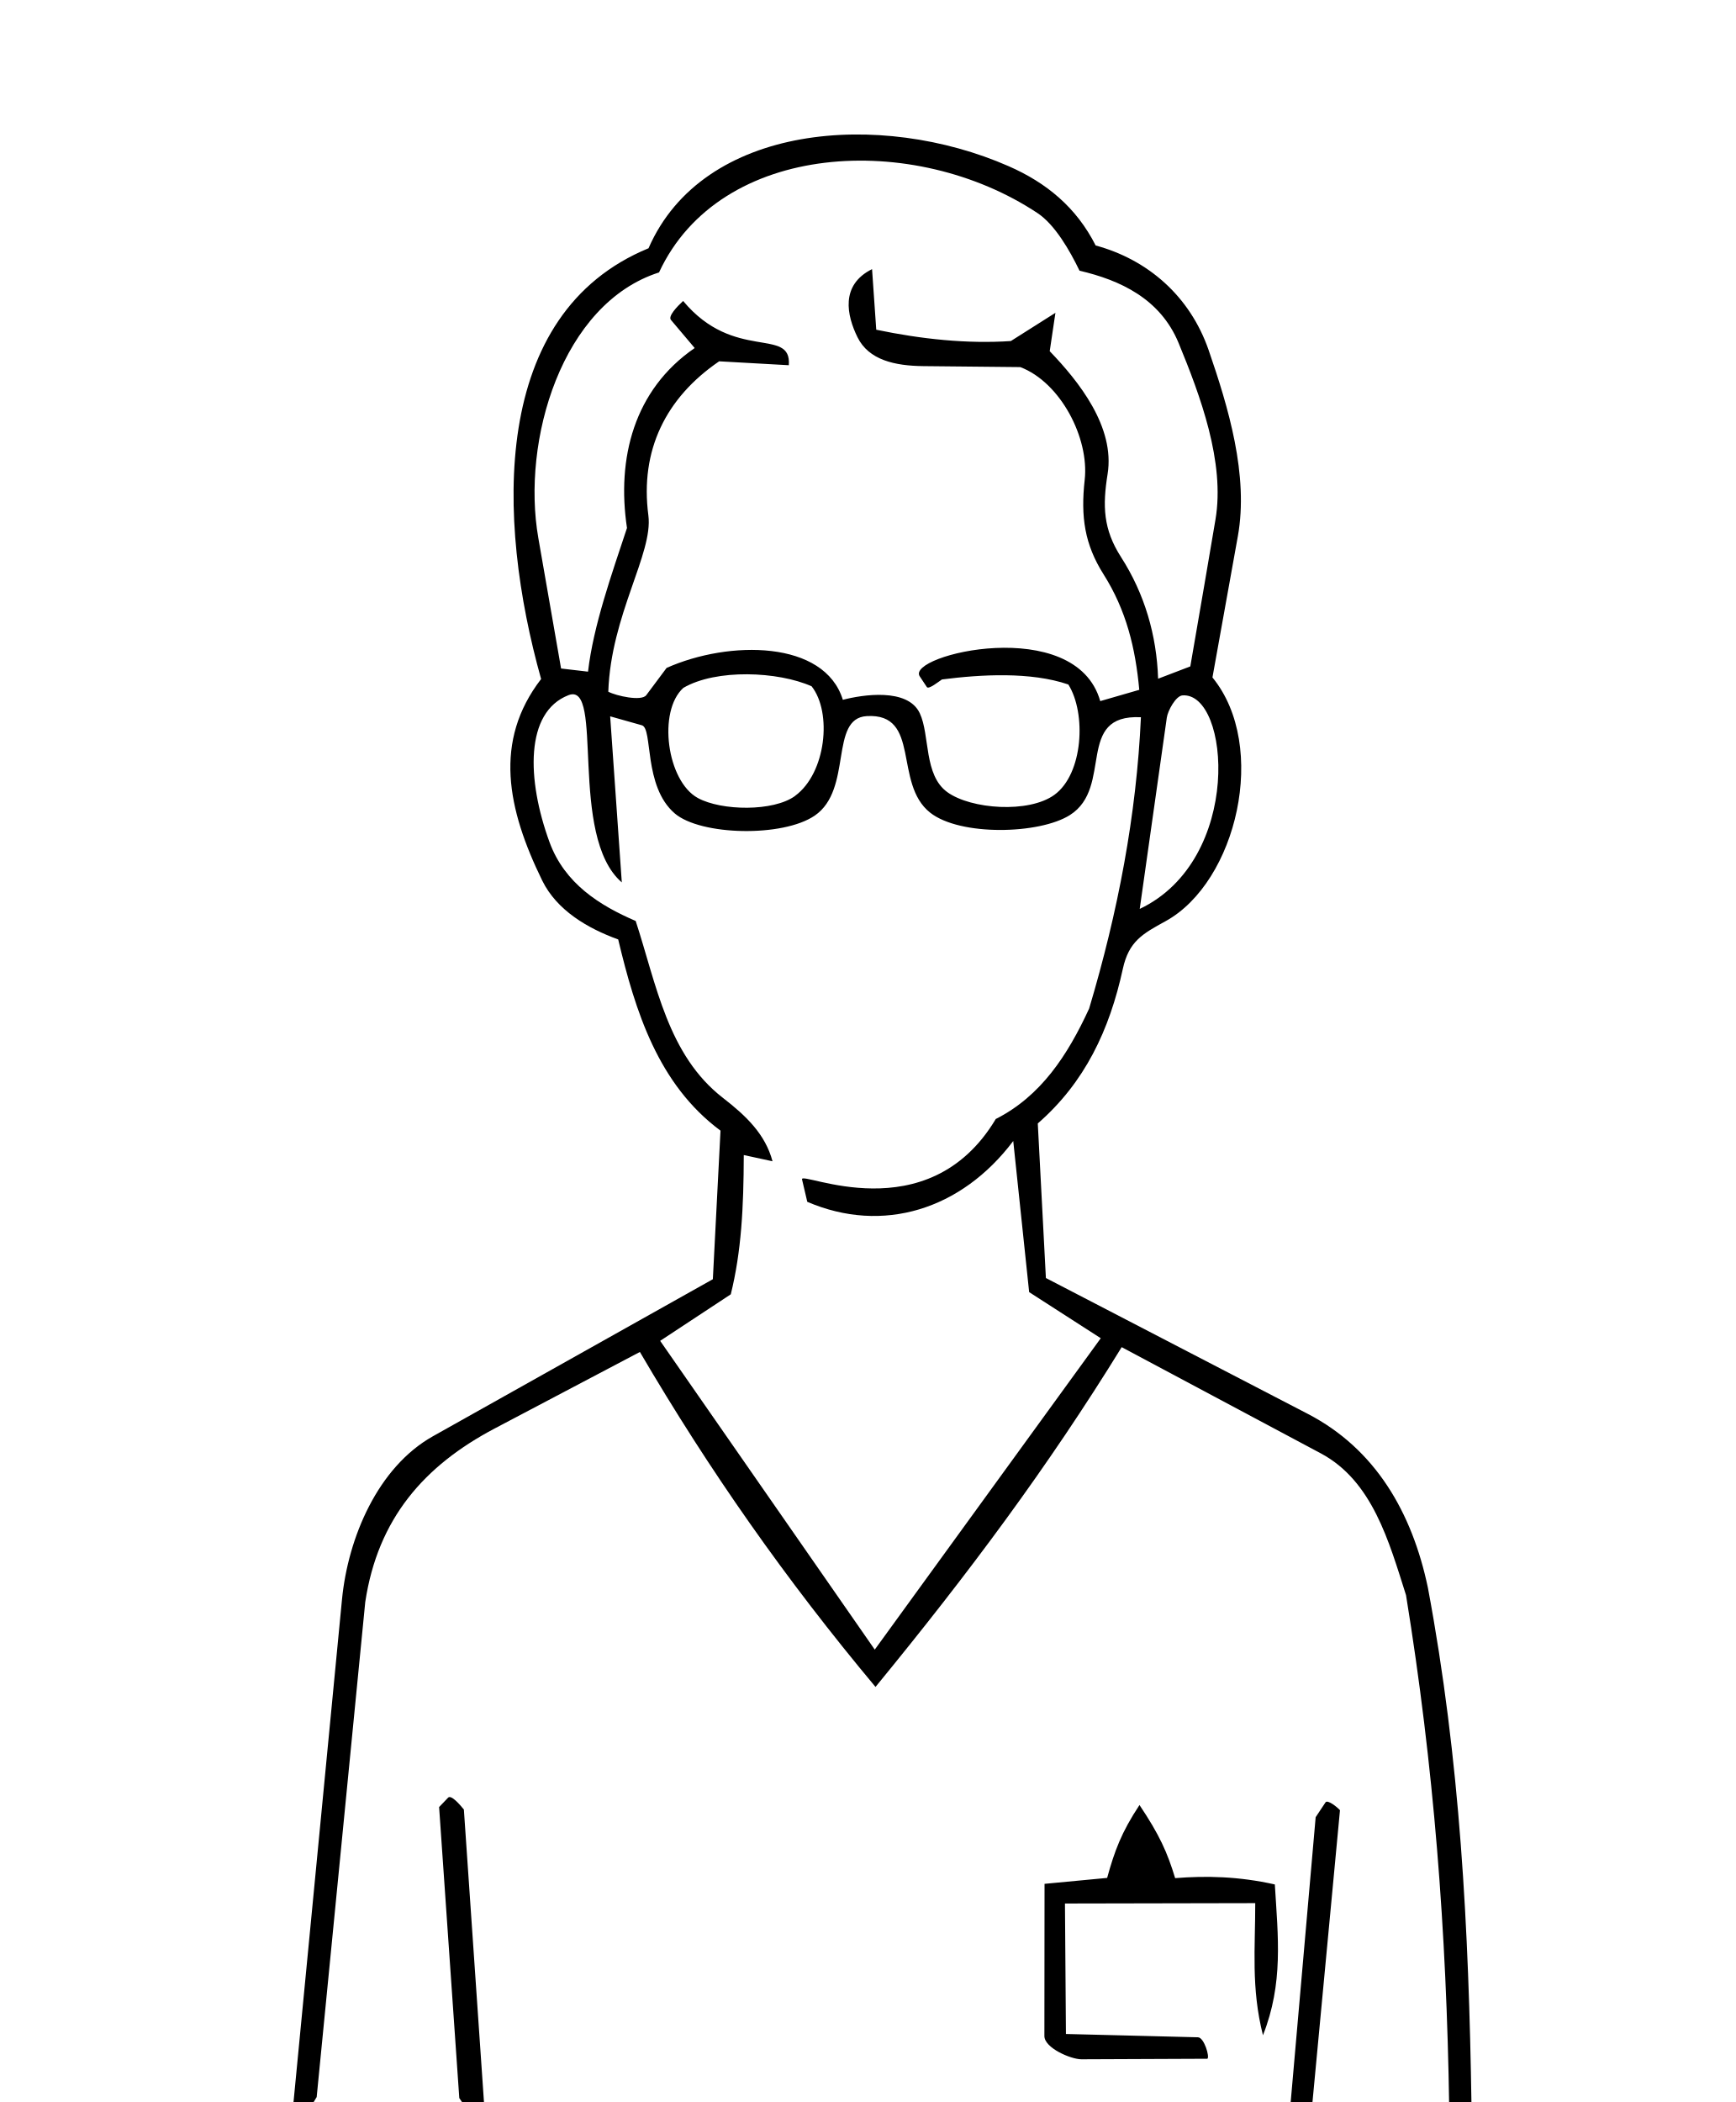
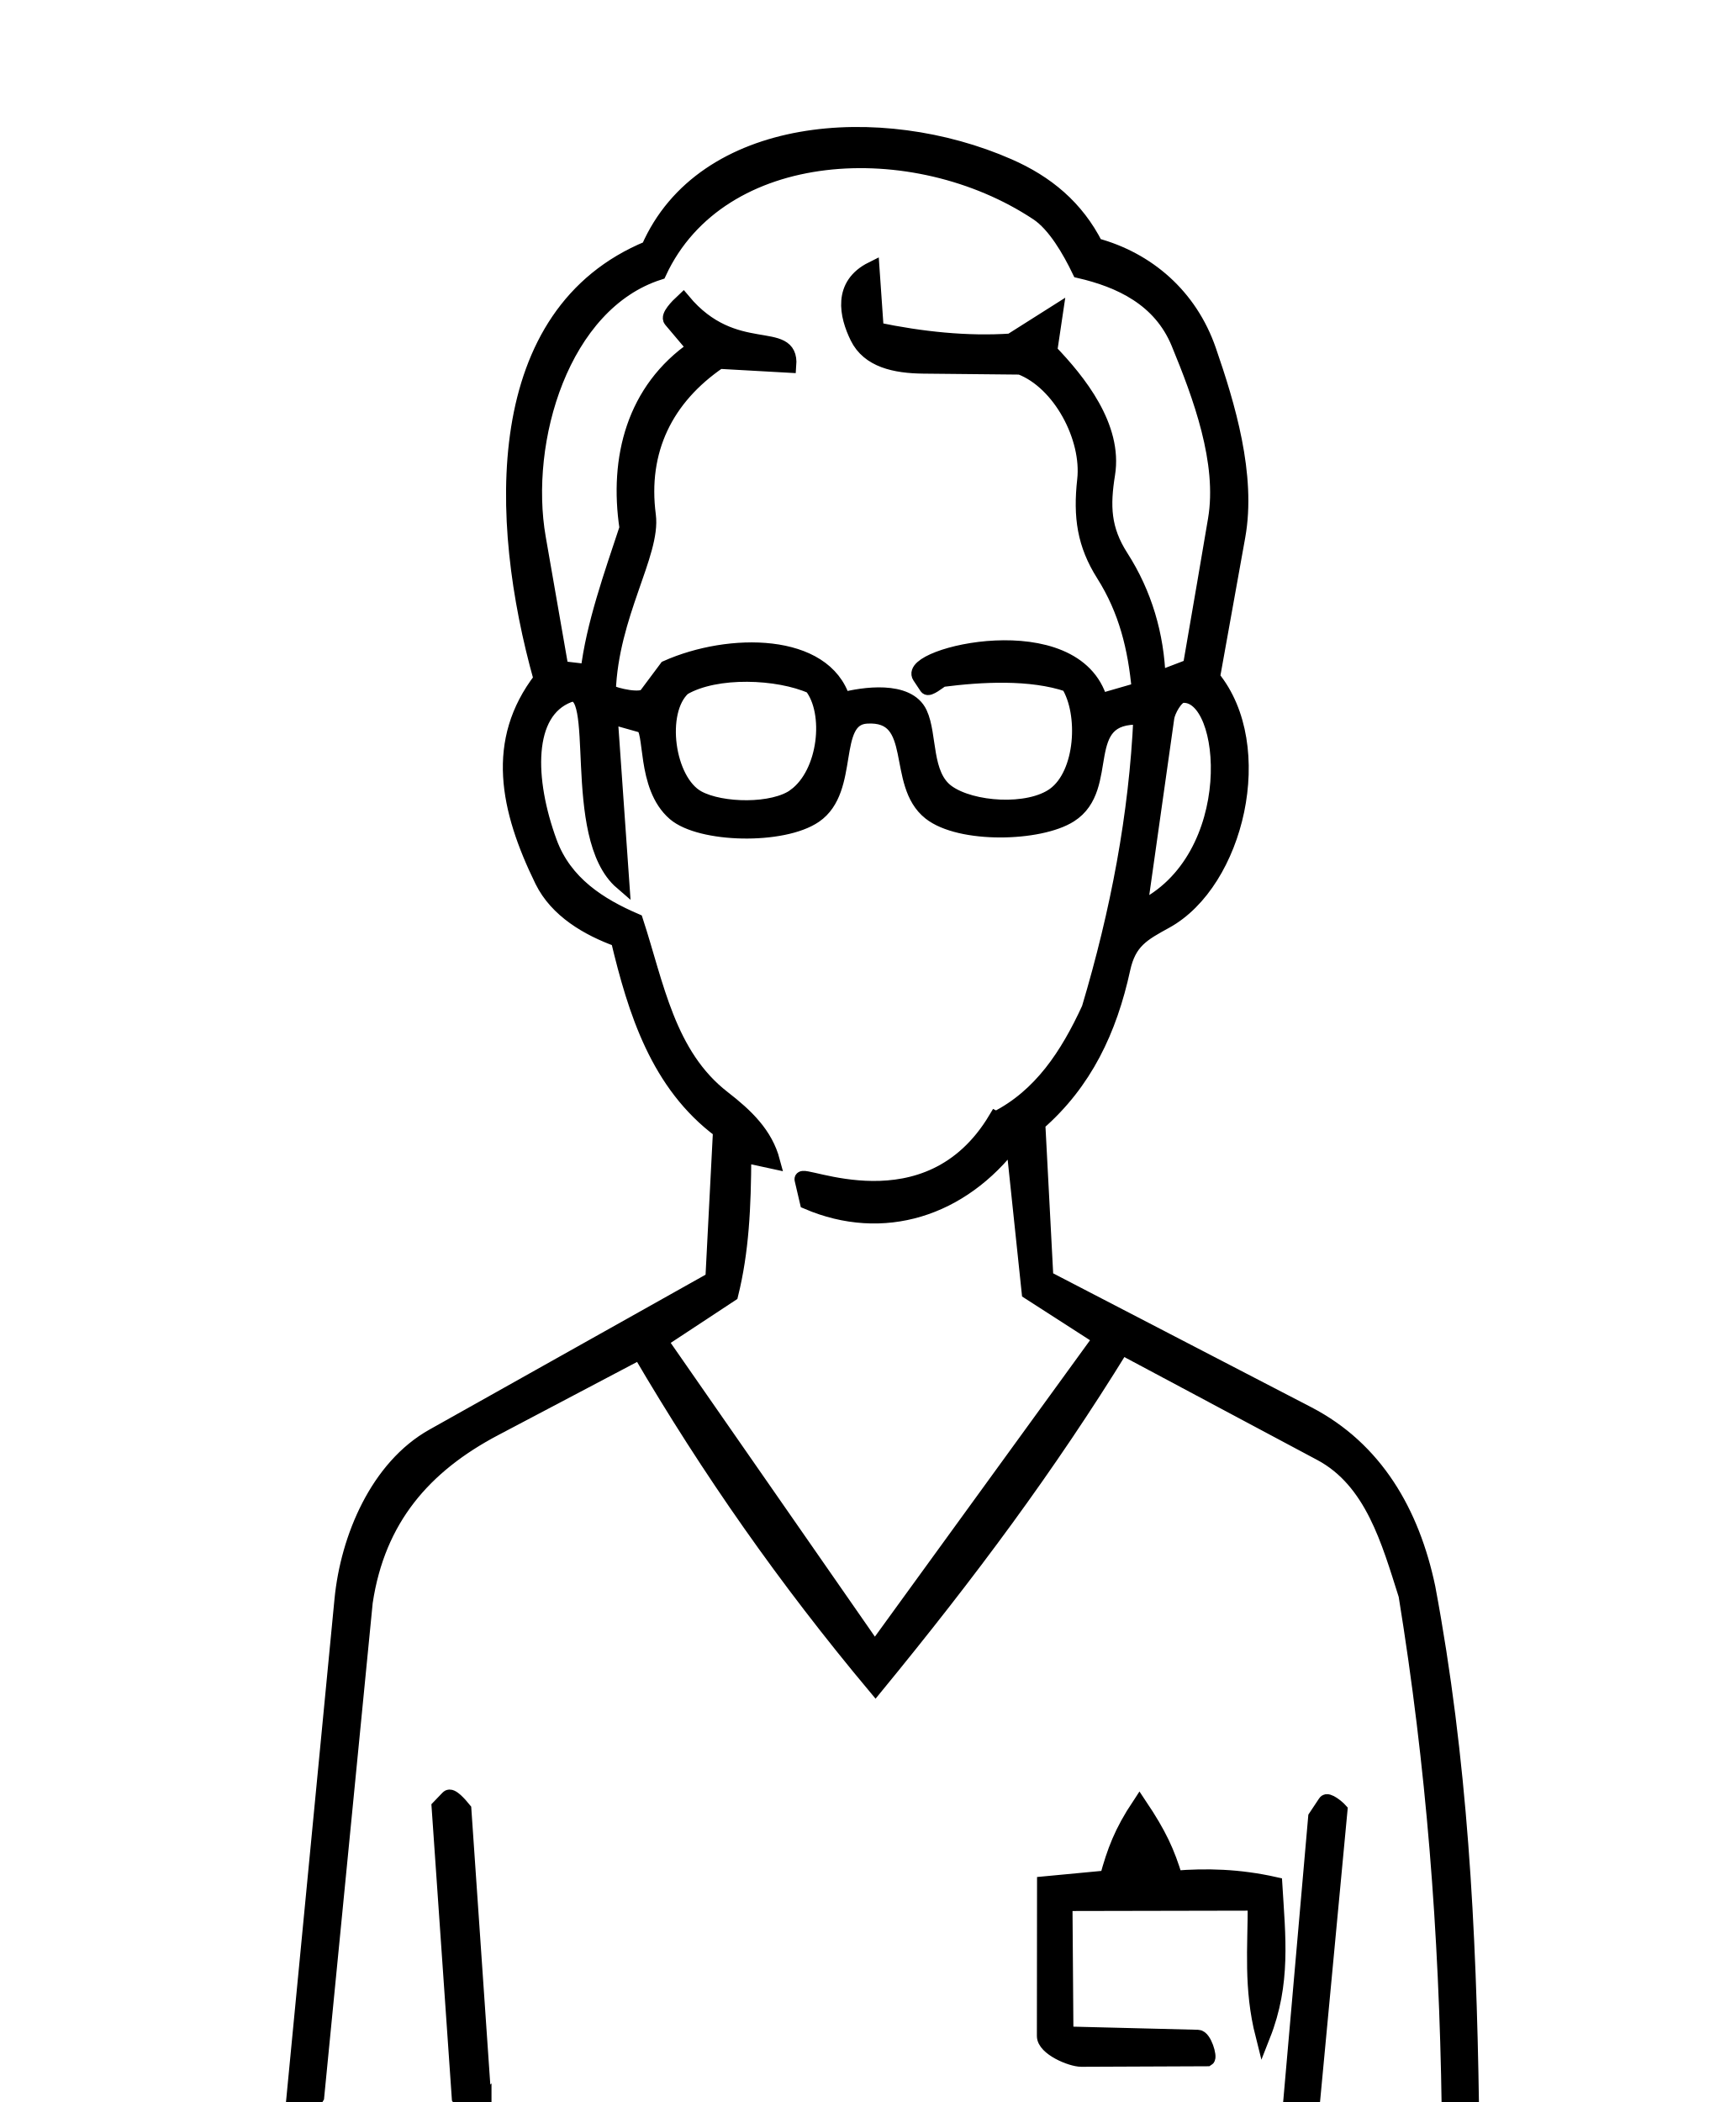
<svg xmlns="http://www.w3.org/2000/svg" id="_レイヤー_1" data-name="レイヤー 1" viewBox="0 0 231.24 280">
-   <path d="M149.45,179.43c-9.87,16.02-20.34,30.07-32.81,45.28-11.95-14.29-22.13-28.81-31.39-44.62l-19.34,10.19c-9.41,4.96-15.58,12.02-17.25,23.13l-6.47,65.93-1.08,1.78c-.26.43-1.31-.38-2.02-.97l6.47-67.07c.8-8.26,4.78-17.65,12.13-21.77l37.28-20.91,1.02-19.79c-8.32-6.18-11.34-15.88-13.63-25.47-4.06-1.47-8.17-3.87-10.12-7.84-4.67-9.55-6.52-18.58-.15-26.85-5.99-21.34-6.79-48.69,14.31-57.38,7.26-16.65,30.93-18.41,47.96-10.94,5.05,2.21,9.04,5.49,11.61,10.57,6.88,1.86,12.55,6.69,15.06,13.96,2.6,7.55,5.35,16.64,3.88,24.79l-3.38,18.79c7.51,9.17,3.23,27.27-6.25,32.47-3.07,1.68-4.89,2.68-5.69,6.35-1.77,8.13-5.05,15.12-11.33,20.59l1.08,20.59,34.88,18.09c9.03,4.68,13.91,13.15,16.01,23.15,4.3,22.93,5.45,45.33,5.81,68.95l-2.97.32c-.35-23.61-2.05-45.46-5.75-68.26-2.28-7.17-4.48-15.22-11.35-18.89l-26.53-14.15ZM146.59,93.39l5.19-1.5c-.51-5.57-1.73-10.6-4.76-15.39-2.52-3.99-3.06-7.64-2.51-12.59.62-5.56-3.22-12.97-8.58-15.01l-12.91-.13c-3.79-.04-7.28-.8-8.78-3.85-1.42-2.89-2.32-6.95,1.94-9.07l.56,8.07c6.04,1.26,12.11,1.9,17.93,1.51l5.94-3.76-.76,5.11c3.87,4.02,8.72,10.09,7.71,16.37-.68,4.24-.59,7.34,1.78,11.04,3.15,4.9,4.76,10.42,4.95,16.22l4.29-1.64,1.87-10.85,1.48-8.7c1.3-7.64-2.03-16.54-4.91-23.53-2.44-5.91-7.81-8.38-13.2-9.63-1.29-2.68-3.27-6.13-5.59-7.67-16.44-10.91-42.3-9.62-50.43,7.9-12.96,4.14-18.35,22.42-16.08,35.38l3.03,17.38,3.59.42c.71-6.13,3.15-12.97,5.19-19.14-1.39-9.28.92-18.4,9.02-23.97l-3.16-3.74c-.42-.49.79-1.76,1.62-2.53,6.81,8.17,14.48,3.4,14.08,8.56l-9.28-.52c-7.11,4.86-10.57,11.85-9.43,20.53.66,5.06-4.99,13.23-5.34,23.48,1.07.56,4.43,1.31,5.06.46l2.71-3.63c8.36-3.72,21.04-3.69,23.48,4.25,2.59-.68,8.65-1.63,10.25,1.79,1.37,2.93.51,8.23,3.67,10.51s10.84,2.84,14.26.36c3.85-2.8,4.27-10.87,1.86-14.7-5.01-1.72-11.65-1.34-16.84-.67-.43.28-1.77,1.37-2.01,1.01l-.95-1.43c-1.88-2.84,20.76-8.32,24.05,3.3ZM105.93,106.01c4.13-3.03,4.95-11.1,2.2-14.59-4.47-1.99-12.71-2.35-17.09.21-3.45,3.12-2.19,12.42,1.93,14.67,3.15,1.72,10.08,1.83,12.96-.28ZM132.7,149.04c5.97-3.04,9.52-8.44,12.4-14.69,3.85-12.89,6.31-25.79,6.9-38.81-8.82-.44-3.6,9.32-9.46,13.03-4.05,2.57-14.63,2.83-18.62-.32-4.94-3.9-1.17-13.29-8.45-12.86-5.02.3-1.83,9.76-6.92,13.25-4.26,2.92-15.22,2.66-18.66-.29-4.22-3.63-2.87-11.32-4.38-11.74l-4.22-1.19,1.55,22.12c-7.17-6.17-2.29-26.8-7.1-24.94-5.81,2.25-5.58,11.25-2.53,19.58,2.02,5.52,6.69,8.44,11.48,10.5,2.77,8.47,4.27,17.87,11.63,23.57,3.1,2.4,5.64,4.84,6.6,8.44l-3.83-.83c-.02,7.02-.32,12.85-1.73,18.55l-9.41,6.2,28.59,41.13,30.11-41.48-9.54-6.14-2.12-20.13c-6.9,9.15-17.37,12.42-27.44,8.1l-.7-2.99c-.29-1.24,16.74,7.16,25.83-8.07ZM151.83,121.08c13.84-6.57,12.03-28.9,5.71-28.45-.89.06-1.96,2.04-2.09,2.96l-3.61,25.49Z" />
-   <path d="M142.02,270.94l17.58.44c.83.02,1.6,2.66,1.25,2.86l-16.78.07c-1.41,0-4.93-1.51-4.93-3.1l.02-20.27,8.34-.79c.98-3.56,1.9-6.08,4.31-9.71,2.66,3.97,3.71,6.31,4.75,9.74,4.12-.33,8.46-.24,13.28.84.43,7.05,1.15,13.16-1.58,20.09-1.6-6.32-1.02-11.64-1.03-17.6l-25.35.05.13,17.37Z" />
-   <path d="M64.48,280.03c-.66.7-1.73,1.72-1.94,1.43l-1.35-1.98-2.69-38.77,1.2-1.25c.4-.42,1.55.9,2.1,1.58l2.68,39Z" />
-   <path d="M174.79,280.82l-2.88-.33,3.37-38.43,1.31-1.97c.28-.42,1.59.66,1.93,1.04l-3.74,39.68Z" />
+   <defs>
+     <style>
+       .cls-1 {
+         stroke: #000;
+         stroke-miterlimit: 10;
+         stroke-width: 2px;
+       }
+     </style>
+   </defs>
+   <path class="cls-1" d="M149.45,179.43c-9.87,16.02-20.34,30.07-32.81,45.28-11.95-14.29-22.13-28.81-31.39-44.62l-19.34,10.19c-9.41,4.96-15.58,12.02-17.25,23.13l-6.47,65.93-1.08,1.78c-.26.43-1.31-.38-2.02-.97l6.47-67.07c.8-8.26,4.78-17.65,12.13-21.77l37.28-20.91,1.02-19.79c-8.32-6.18-11.34-15.88-13.63-25.47-4.06-1.47-8.17-3.87-10.12-7.84-4.67-9.55-6.52-18.58-.15-26.85-5.99-21.34-6.79-48.69,14.31-57.38,7.26-16.65,30.93-18.41,47.96-10.94,5.05,2.21,9.04,5.49,11.61,10.57,6.88,1.86,12.55,6.69,15.06,13.96s5.35,16.64,3.88,24.79l-3.38,18.79c7.51,9.17,3.23,27.27-6.25,32.47-3.07,1.68-4.89,2.68-5.69,6.35-1.77,8.13-5.05,15.12-11.33,20.59l1.08,20.59,34.88,18.09c9.03,4.68,13.91,13.15,16.01,23.15,4.3,22.93,5.45,45.33,5.81,68.95l-2.97.32c-.35-23.61-2.05-45.46-5.75-68.26-2.28-7.17-4.48-15.22-11.35-18.89l-26.53-14.15ZM146.59,93.39l5.19-1.5c-.51-5.57-1.73-10.6-4.76-15.39-2.52-3.99-3.06-7.64-2.51-12.59.62-5.56-3.22-12.97-8.58-15.01l-12.91-.13c-3.79-.04-7.28-.8-8.78-3.85-1.42-2.89-2.32-6.95,1.94-9.07l.56,8.07c6.04,1.26,12.11,1.9,17.93,1.51l5.94-3.76-.76,5.11c3.87,4.02,8.72,10.09,7.71,16.37-.68,4.24-.59,7.34,1.78,11.04,3.15,4.9,4.76,10.42,4.95,16.22l4.29-1.64,1.87-10.85,1.48-8.7c1.3-7.64-2.03-16.54-4.91-23.53-2.44-5.91-7.81-8.38-13.2-9.63-1.29-2.68-3.27-6.13-5.59-7.67-16.44-10.91-42.3-9.62-50.43,7.9-12.96,4.14-18.35,22.42-16.08,35.38l3.03,17.38,3.59.42c.71-6.13,3.15-12.97,5.19-19.14-1.39-9.28.92-18.4,9.02-23.97l-3.16-3.74c-.42-.49.79-1.76,1.62-2.53,6.81,8.17,14.48,3.4,14.08,8.56l-9.28-.52c-7.11,4.86-10.57,11.85-9.43,20.53.66,5.06-4.99,13.23-5.34,23.48,1.07.56,4.43,1.31,5.06.46l2.71-3.63c8.36-3.72,21.04-3.69,23.48,4.25,2.59-.68,8.65-1.63,10.25,1.79,1.37,2.93.51,8.23,3.67,10.51,3.26,2.35,10.84,2.84,14.26.36,3.85-2.8,4.27-10.87,1.86-14.7-5.01-1.72-11.65-1.34-16.84-.67-.43.28-1.77,1.37-2.01,1.01l-.95-1.43c-1.88-2.84,20.76-8.32,24.05,3.3ZM105.93,106.01c4.13-3.03,4.95-11.1,2.2-14.59-4.47-1.99-12.71-2.35-17.09.21-3.45,3.12-2.19,12.42,1.93,14.67,3.15,1.72,10.08,1.83,12.96-.28ZM132.7,149.04c5.97-3.04,9.52-8.44,12.4-14.69,3.85-12.89,6.31-25.79,6.9-38.81-8.82-.44-3.6,9.32-9.46,13.03-4.05,2.57-14.63,2.83-18.62-.32-4.94-3.9-1.17-13.29-8.45-12.86-5.02.3-1.83,9.76-6.92,13.25-4.26,2.92-15.22,2.66-18.66-.29-4.22-3.63-2.87-11.32-4.38-11.74l-4.22-1.19,1.55,22.12c-7.17-6.17-2.29-26.8-7.1-24.94-5.81,2.25-5.58,11.25-2.53,19.58,2.02,5.52,6.69,8.44,11.48,10.5,2.77,8.47,4.27,17.87,11.63,23.57,3.1,2.4,5.64,4.84,6.6,8.44l-3.83-.83c-.02,7.02-.32,12.85-1.73,18.55l-9.41,6.2,28.59,41.13,30.11-41.48-9.54-6.14-2.12-20.13c-6.9,9.15-17.37,12.42-27.44,8.1l-.7-2.99c-.29-1.24,16.74,7.16,25.83-8.07ZM151.83,121.08c13.84-6.57,12.03-28.9,5.71-28.45-.89.06-1.96,2.04-2.09,2.96l-3.61,25.49Z" />
+   <path class="cls-1" d="M142.02,270.94l17.58.44c.83.02,1.6,2.66,1.25,2.86l-16.78.07c-1.41,0-4.93-1.51-4.93-3.1l.02-20.27,8.34-.79c.98-3.56,1.9-6.08,4.31-9.71,2.66,3.97,3.71,6.31,4.75,9.74,4.12-.33,8.46-.24,13.28.84.43,7.05,1.15,13.16-1.58,20.09-1.6-6.32-1.02-11.64-1.03-17.6l-25.35.05.13,17.37Z" />
+   <path class="cls-1" d="M64.48,280.03c-.66.7-1.73,1.72-1.94,1.43l-1.35-1.98-2.69-38.77,1.2-1.25c.4-.42,1.55.9,2.1,1.58l2.68,39Z" />
+   <path class="cls-1" d="M174.79,280.82l-2.88-.33,3.37-38.43,1.31-1.97c.28-.42,1.59.66,1.93,1.04l-3.74,39.68Z" />
</svg>
